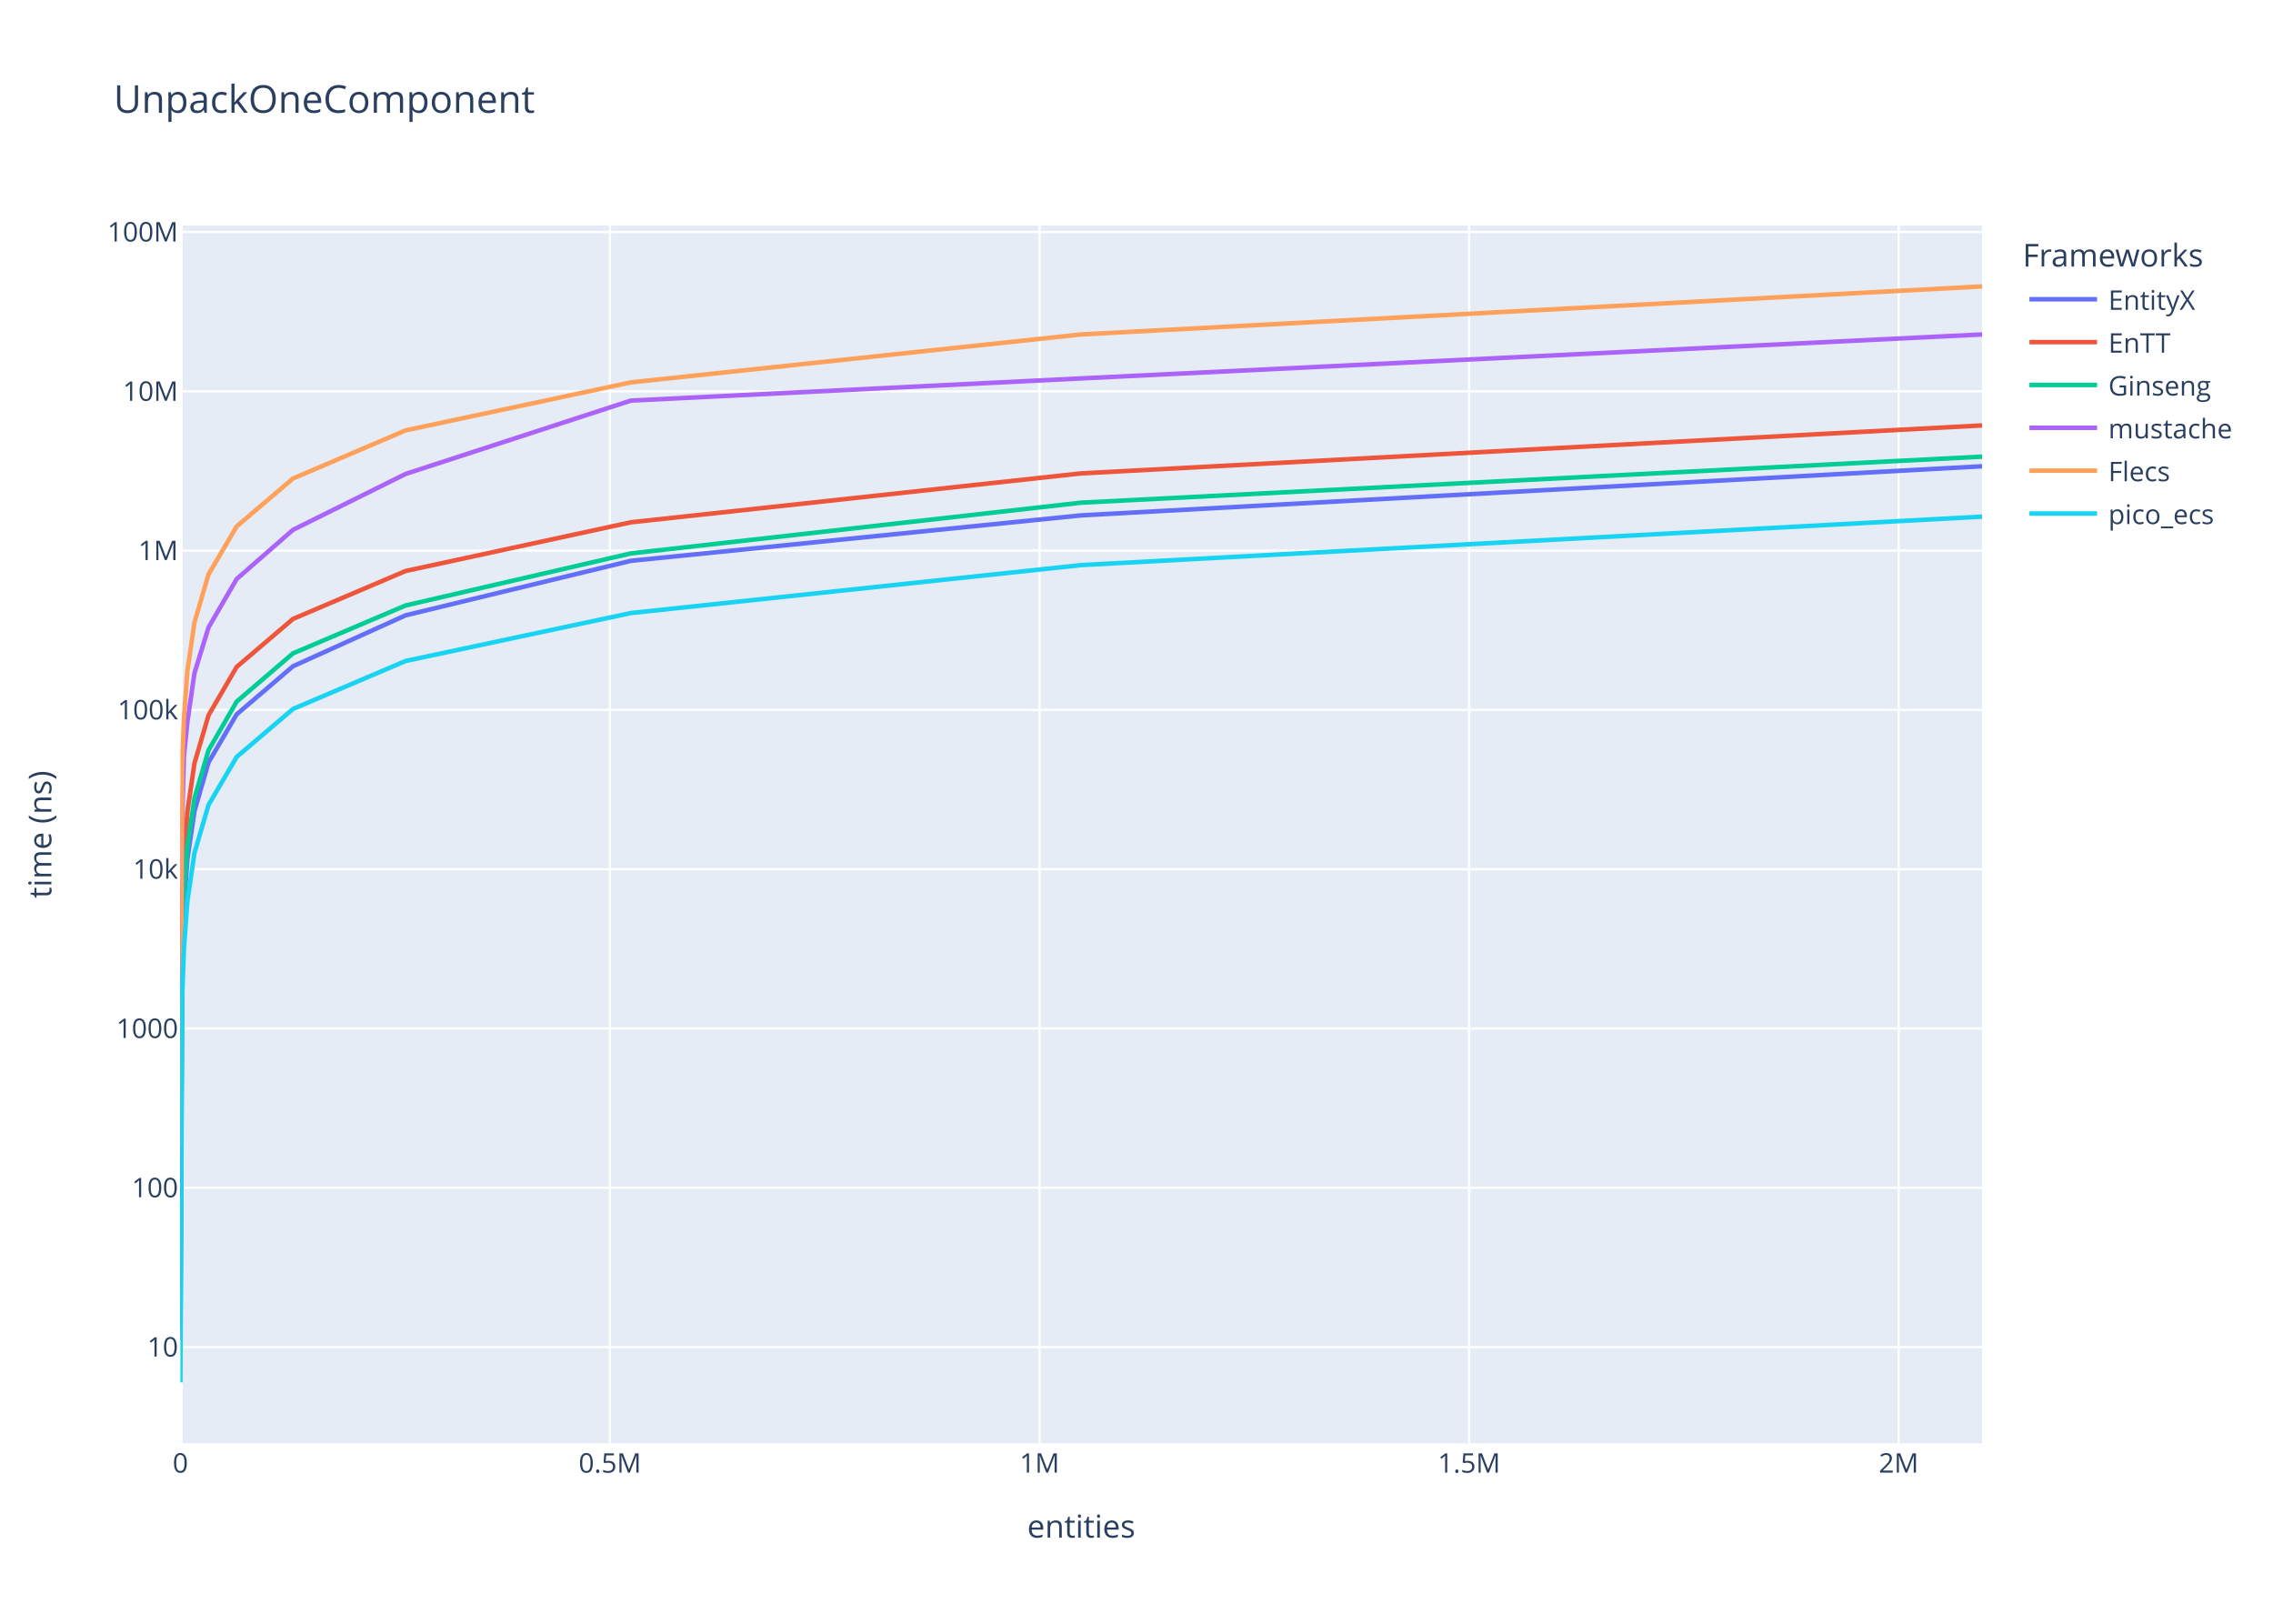
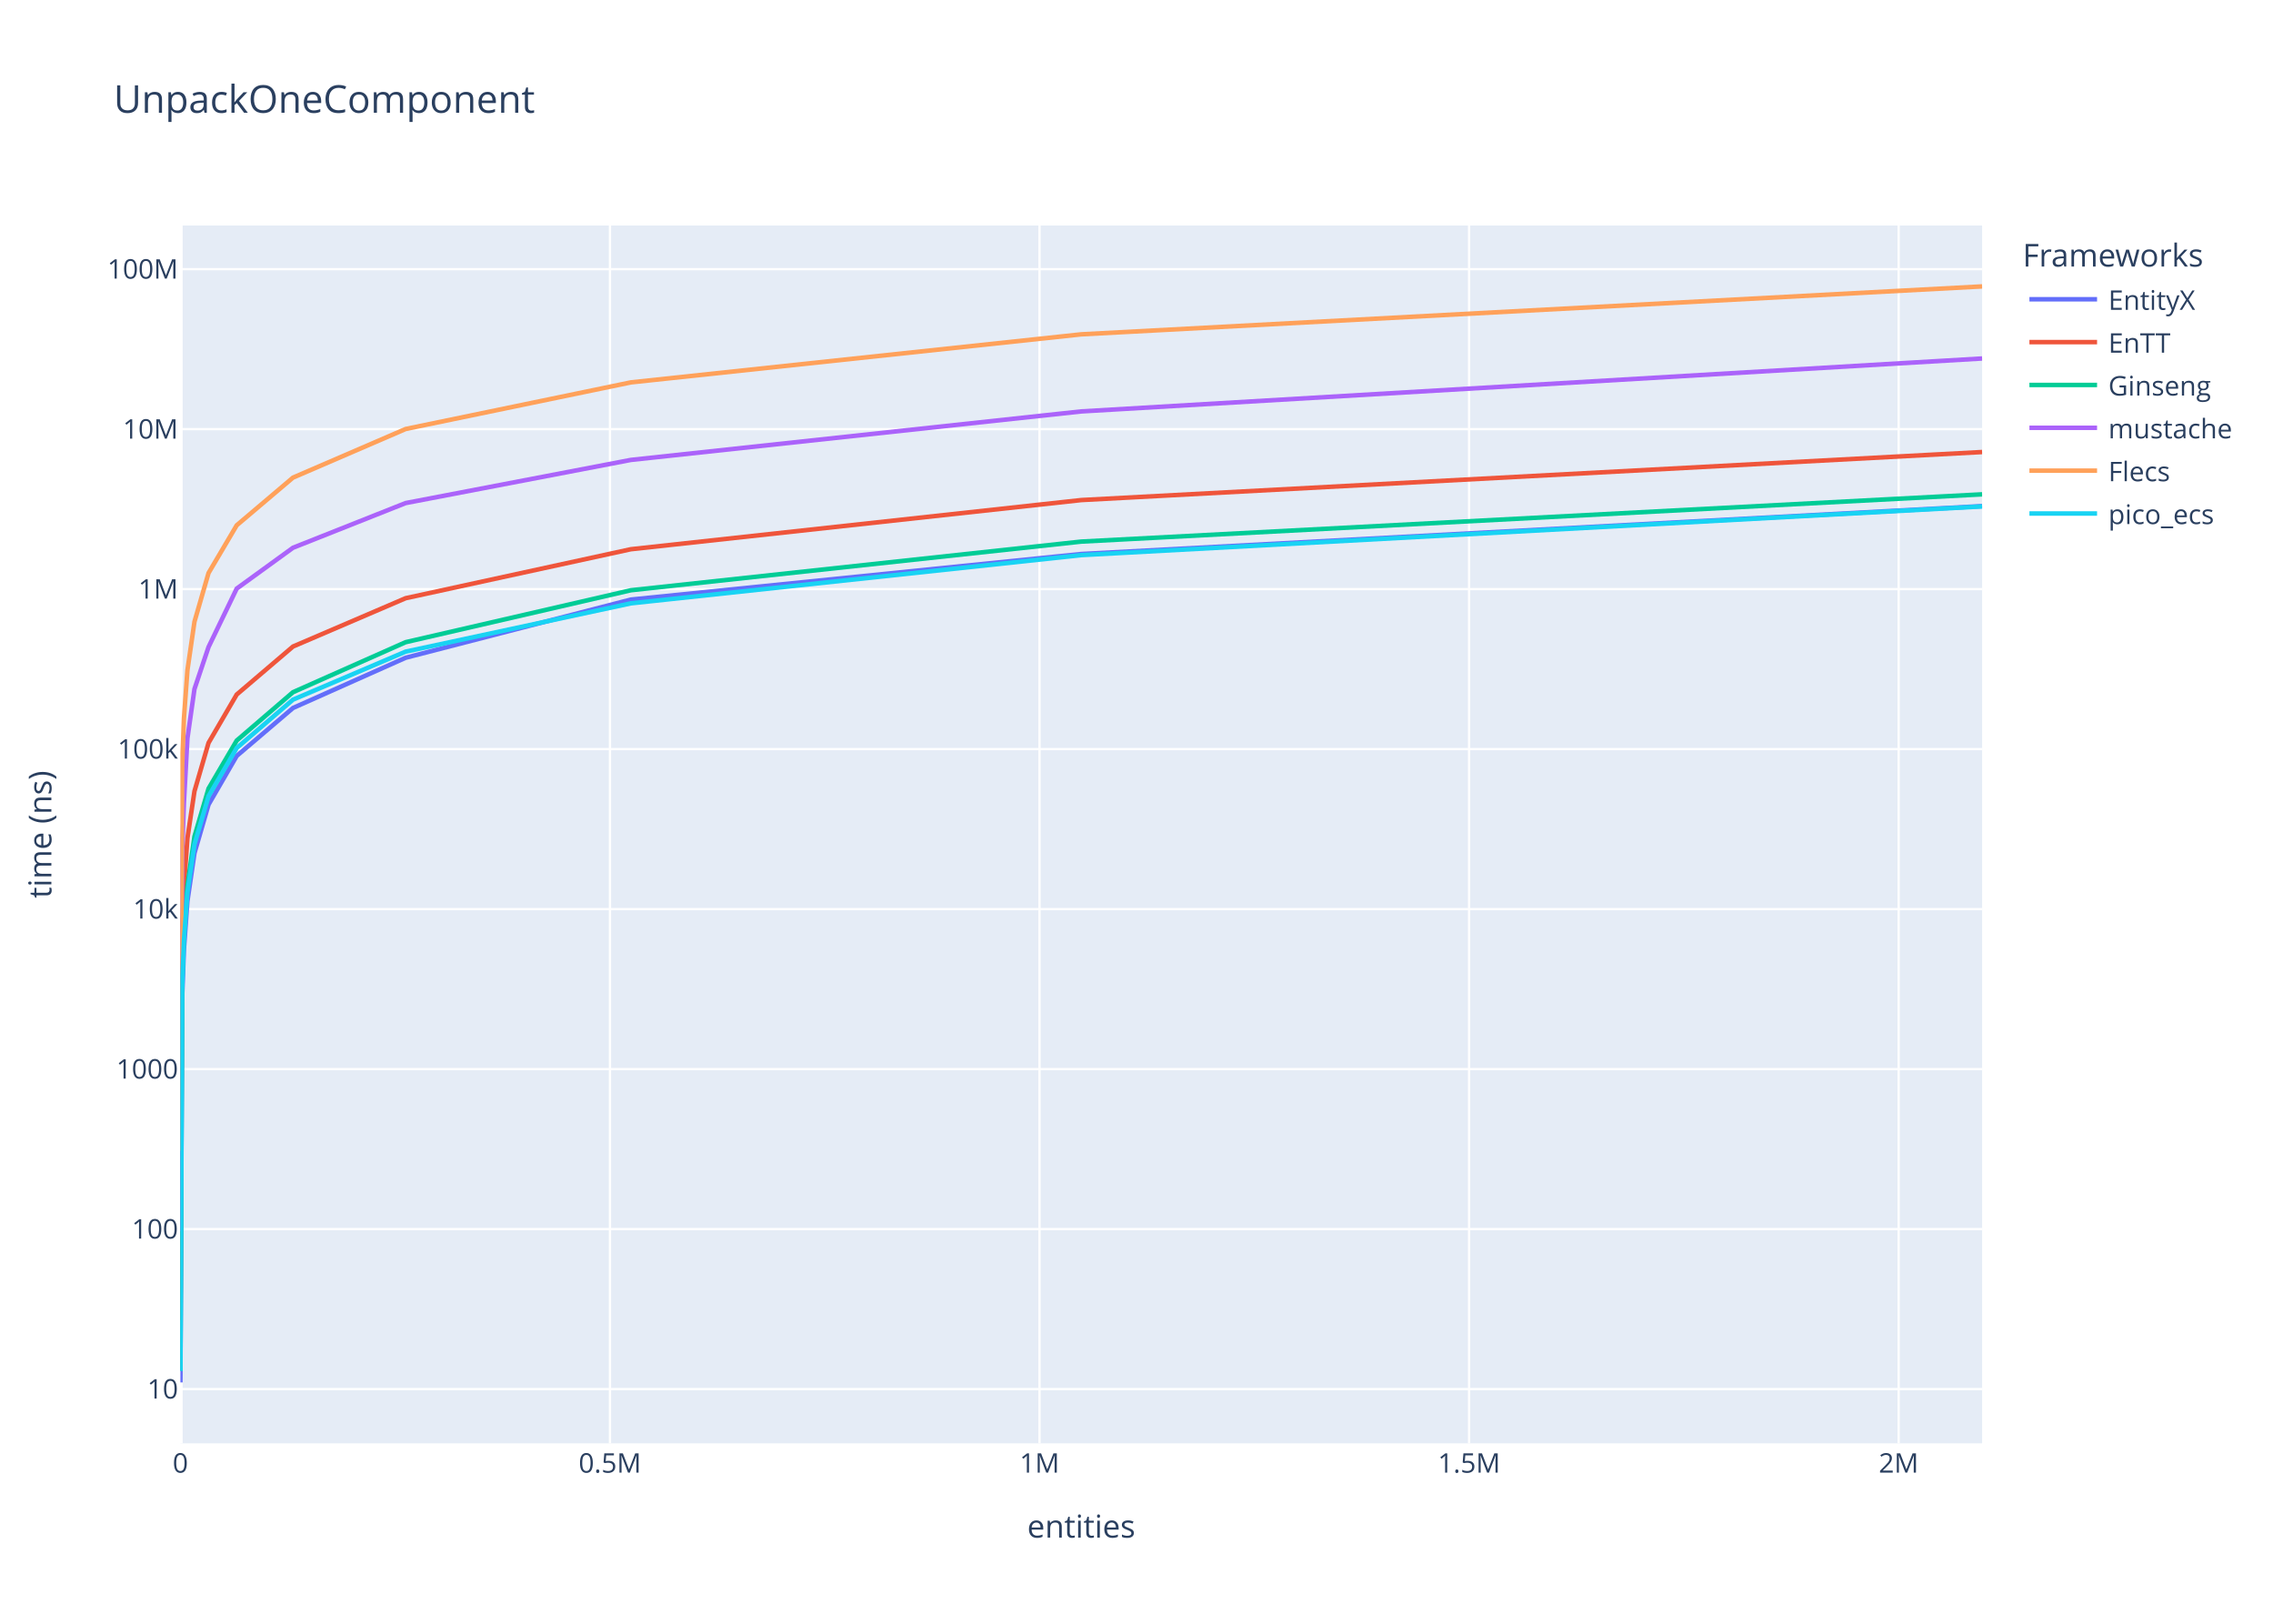
<svg xmlns="http://www.w3.org/2000/svg" class="main-svg" width="1008" height="720" style="" viewBox="0 0 1008 720">
  <rect x="0" y="0" width="1008" height="720" style="fill: rgb(255, 255, 255); fill-opacity: 1;" />
-   <defs id="defs-5fc0b3">
+   <defs id="defs-c33e0e">
    <g class="clips">
-       <clipPath id="clip5fc0b3xyplot" class="plotclip">
+       <clipPath id="clipc33e0exyplot" class="plotclip">
        <rect width="799" height="540" />
      </clipPath>
-       <clipPath class="axesclip" id="clip5fc0b3x">
+       <clipPath class="axesclip" id="clipc33e0ex">
        <rect x="80" y="0" width="799" height="720" />
      </clipPath>
-       <clipPath class="axesclip" id="clip5fc0b3y">
+       <clipPath class="axesclip" id="clipc33e0ey">
        <rect x="0" y="100" width="1008" height="540" />
      </clipPath>
-       <clipPath class="axesclip" id="clip5fc0b3xy">
+       <clipPath class="axesclip" id="clipc33e0exy">
        <rect x="80" y="100" width="799" height="540" />
      </clipPath>
    </g>
    <g class="gradients" />
    <g class="patterns" />
  </defs>
  <g class="bglayer">
    <rect class="bg" x="80" y="100" width="799" height="540" style="fill: rgb(229, 236, 246); fill-opacity: 1; stroke-width: 0;" />
  </g>
  <g class="layer-below">
    <g class="imagelayer" />
    <g class="shapelayer" />
  </g>
  <g class="cartesianlayer">
    <g class="subplot xy">
      <g class="layer-subplot">
        <g class="shapelayer" />
        <g class="imagelayer" />
      </g>
      <g class="minor-gridlayer">
        <g class="x" />
        <g class="y" />
      </g>
      <g class="gridlayer">
        <g class="x">
          <path class="xgrid crisp" transform="translate(270.5,0)" d="M0,100v540" style="stroke: rgb(255, 255, 255); stroke-opacity: 1; stroke-width: 1px;" />
          <path class="xgrid crisp" transform="translate(460.99,0)" d="M0,100v540" style="stroke: rgb(255, 255, 255); stroke-opacity: 1; stroke-width: 1px;" />
          <path class="xgrid crisp" transform="translate(651.49,0)" d="M0,100v540" style="stroke: rgb(255, 255, 255); stroke-opacity: 1; stroke-width: 1px;" />
          <path class="xgrid crisp" transform="translate(841.99,0)" d="M0,100v540" style="stroke: rgb(255, 255, 255); stroke-opacity: 1; stroke-width: 1px;" />
        </g>
        <g class="y">
-           <path class="ygrid crisp" transform="translate(0,597.33)" d="M80,0h799" style="stroke: rgb(255, 255, 255); stroke-opacity: 1; stroke-width: 1px;" />
-           <path class="ygrid crisp" transform="translate(0,526.69)" d="M80,0h799" style="stroke: rgb(255, 255, 255); stroke-opacity: 1; stroke-width: 1px;" />
-           <path class="ygrid crisp" transform="translate(0,456.06)" d="M80,0h799" style="stroke: rgb(255, 255, 255); stroke-opacity: 1; stroke-width: 1px;" />
-           <path class="ygrid crisp" transform="translate(0,385.42)" d="M80,0h799" style="stroke: rgb(255, 255, 255); stroke-opacity: 1; stroke-width: 1px;" />
-           <path class="ygrid crisp" transform="translate(0,314.79)" d="M80,0h799" style="stroke: rgb(255, 255, 255); stroke-opacity: 1; stroke-width: 1px;" />
-           <path class="ygrid crisp" transform="translate(0,244.15)" d="M80,0h799" style="stroke: rgb(255, 255, 255); stroke-opacity: 1; stroke-width: 1px;" />
-           <path class="ygrid crisp" transform="translate(0,173.52)" d="M80,0h799" style="stroke: rgb(255, 255, 255); stroke-opacity: 1; stroke-width: 1px;" />
-           <path class="ygrid crisp" transform="translate(0,102.88)" d="M80,0h799" style="stroke: rgb(255, 255, 255); stroke-opacity: 1; stroke-width: 1px;" />
+           <path class="ygrid crisp" transform="translate(0,615.94)" d="M80,0h799" style="stroke: rgb(255, 255, 255); stroke-opacity: 1; stroke-width: 1px;" />
+           <path class="ygrid crisp" transform="translate(0,545)" d="M80,0h799" style="stroke: rgb(255, 255, 255); stroke-opacity: 1; stroke-width: 1px;" />
+           <path class="ygrid crisp" transform="translate(0,474.06)" d="M80,0h799" style="stroke: rgb(255, 255, 255); stroke-opacity: 1; stroke-width: 1px;" />
+           <path class="ygrid crisp" transform="translate(0,403.12)" d="M80,0h799" style="stroke: rgb(255, 255, 255); stroke-opacity: 1; stroke-width: 1px;" />
+           <path class="ygrid crisp" transform="translate(0,332.17)" d="M80,0h799" style="stroke: rgb(255, 255, 255); stroke-opacity: 1; stroke-width: 1px;" />
+           <path class="ygrid crisp" transform="translate(0,261.23)" d="M80,0h799" style="stroke: rgb(255, 255, 255); stroke-opacity: 1; stroke-width: 1px;" />
+           <path class="ygrid crisp" transform="translate(0,190.29)" d="M80,0h799" style="stroke: rgb(255, 255, 255); stroke-opacity: 1; stroke-width: 1px;" />
+           <path class="ygrid crisp" transform="translate(0,119.35)" d="M80,0h799" style="stroke: rgb(255, 255, 255); stroke-opacity: 1; stroke-width: 1px;" />
        </g>
      </g>
      <g class="zerolinelayer">
        <path class="xzl zl crisp" transform="translate(80,0)" d="M0,100v540" style="stroke: rgb(255, 255, 255); stroke-opacity: 1; stroke-width: 2px;" />
      </g>
      <path class="xlines-below" />
      <path class="ylines-below" />
      <g class="overlines-below" />
      <g class="xaxislayer-below" />
      <g class="yaxislayer-below" />
      <g class="overaxes-below" />
-       <g class="plot" transform="translate(80,100)" clip-path="url(#clip5fc0b3xyplot)">
+       <g class="plot" transform="translate(80,100)" clip-path="url(#clipc33e0exyplot)">
        <g class="scatterlayer mlayer">
-           <g class="trace scatter trace5b9149" style="stroke-miterlimit: 2; opacity: 1;">
-             <g class="fills" />
-             <g class="errorbars" />
-             <g class="lines">
-               <path class="js-line" d="M0,494.41L0.78,321.95L1.56,302.1L3.12,280.78L6.24,259.69L12.48,238.04L24.97,216.74L49.94,195.43L99.88,172.84L199.75,148.68L399.5,128.52L799,106.75" style="vector-effect: non-scaling-stroke; fill: none; stroke: rgb(99, 110, 250); stroke-opacity: 1; stroke-width: 2px; opacity: 1;" />
-             </g>
-             <g class="points" />
-             <g class="text" />
-           </g>
-           <g class="trace scatter trace4db44e" style="stroke-miterlimit: 2; opacity: 1;">
-             <g class="fills" />
-             <g class="errorbars" />
-             <g class="lines">
-               <path class="js-line" d="M0,471.78L0.78,302.12L1.56,281.02L3.12,259.76L6.24,238.43L12.48,217.16L24.97,195.7L49.94,174.44L99.88,153.19L199.75,131.6L399.5,109.9L799,88.64" style="vector-effect: non-scaling-stroke; fill: none; stroke: rgb(239, 85, 59); stroke-opacity: 1; stroke-width: 2px; opacity: 1;" />
-             </g>
-             <g class="points" />
-             <g class="text" />
-           </g>
-           <g class="trace scatter tracea1b2a9" style="stroke-miterlimit: 2; opacity: 1;">
-             <g class="fills" />
-             <g class="errorbars" />
-             <g class="lines">
-               <path class="js-line" d="M0,489.28L0.78,317.68L1.56,296.42L3.12,275.14L6.24,253.95L12.48,232.66L24.97,211.09L49.94,189.71L99.88,168.47L199.75,145.39L399.5,122.89L799,102.48" style="vector-effect: non-scaling-stroke; fill: none; stroke: rgb(0, 204, 150); stroke-opacity: 1; stroke-width: 2px; opacity: 1;" />
-             </g>
-             <g class="points" />
-             <g class="text" />
-           </g>
-           <g class="trace scatter trace0b16c3" style="stroke-miterlimit: 2; opacity: 1;">
-             <g class="fills" />
-             <g class="errorbars" />
-             <g class="lines">
-               <path class="js-line" d="M0,428.27L0.78,263.85L1.56,235.59L3.12,220L6.24,198.48L12.48,178.2L24.97,156.72L49.94,134.94L99.88,110.15L199.75,77.63L399.5,67.79L799,48.3" style="vector-effect: non-scaling-stroke; fill: none; stroke: rgb(171, 99, 250); stroke-opacity: 1; stroke-width: 2px; opacity: 1;" />
-             </g>
-             <g class="points" />
-             <g class="text" />
-           </g>
-           <g class="trace scatter trace8c1ed9" style="stroke-miterlimit: 2; opacity: 1;">
-             <g class="fills" />
-             <g class="errorbars" />
-             <g class="lines">
-               <path class="js-line" d="M0,408.49L0.78,239.87L1.56,218.57L3.12,197.29L6.24,176L12.48,154.66L24.97,133.4L49.94,112.17L99.88,90.84L199.75,69.55L399.5,48.29L799,27" style="vector-effect: non-scaling-stroke; fill: none; stroke: rgb(255, 161, 90); stroke-opacity: 1; stroke-width: 2px; opacity: 1;" />
-             </g>
-             <g class="points" />
-             <g class="text" />
-           </g>
-           <g class="trace scatter trace3c41fa" style="stroke-miterlimit: 2; opacity: 1;">
-             <g class="fills" />
-             <g class="errorbars" />
-             <g class="lines">
-               <path class="js-line" d="M0,513L0.78,341.91L1.56,320.69L3.12,299.44L6.24,278.19L12.48,256.92L24.97,235.63L49.94,214.37L99.88,193.09L199.75,171.84L399.5,150.57L799,129.08" style="vector-effect: non-scaling-stroke; fill: none; stroke: rgb(25, 211, 243); stroke-opacity: 1; stroke-width: 2px; opacity: 1;" />
+           <g class="trace scatter tracea78c82" style="stroke-miterlimit: 2; opacity: 1;">
+             <g class="fills" />
+             <g class="errorbars" />
+             <g class="lines">
+               <path class="js-line" d="M0,513L0.78,342.34L1.56,321.07L3.12,299.51L6.24,278.28L12.48,256.77L24.97,235.2L49.94,213.93L99.88,191.66L199.75,165.87L399.5,145.66L799,124.42" style="vector-effect: non-scaling-stroke; fill: none; stroke: rgb(99, 110, 250); stroke-opacity: 1; stroke-width: 2px; opacity: 1;" />
+             </g>
+             <g class="points" />
+             <g class="text" />
+           </g>
+           <g class="trace scatter trace959189" style="stroke-miterlimit: 2; opacity: 1;">
+             <g class="fills" />
+             <g class="errorbars" />
+             <g class="lines">
+               <path class="js-line" d="M0,485.34L0.78,314.86L1.56,293.4L3.12,271.65L6.24,250.84L12.48,229.41L24.97,207.97L49.94,186.68L99.88,165.26L199.75,143.54L399.5,121.74L799,100.44" style="vector-effect: non-scaling-stroke; fill: none; stroke: rgb(239, 85, 59); stroke-opacity: 1; stroke-width: 2px; opacity: 1;" />
+             </g>
+             <g class="points" />
+             <g class="text" />
+           </g>
+           <g class="trace scatter tracee7f3fa" style="stroke-miterlimit: 2; opacity: 1;">
+             <g class="fills" />
+             <g class="errorbars" />
+             <g class="lines">
+               <path class="js-line" d="M0,507.85L0.78,335.03L1.56,313.77L3.12,292.61L6.24,270.91L12.48,249.67L24.97,228.38L49.94,206.93L99.88,184.76L199.75,161.73L399.5,140.15L799,119.2" style="vector-effect: non-scaling-stroke; fill: none; stroke: rgb(0, 204, 150); stroke-opacity: 1; stroke-width: 2px; opacity: 1;" />
+             </g>
+             <g class="points" />
+             <g class="text" />
+           </g>
+           <g class="trace scatter trace05874a" style="stroke-miterlimit: 2; opacity: 1;">
+             <g class="fills" />
+             <g class="errorbars" />
+             <g class="lines">
+               <path class="js-line" d="M0,445.93L0.78,277.43L1.56,256.1L3.12,227.36L6.24,205.51L12.48,186.9L24.97,161L49.94,142.88L99.88,123.07L199.75,103.94L399.5,82.43L799,58.96" style="vector-effect: non-scaling-stroke; fill: none; stroke: rgb(171, 99, 250); stroke-opacity: 1; stroke-width: 2px; opacity: 1;" />
+             </g>
+             <g class="points" />
+             <g class="text" />
+           </g>
+           <g class="trace scatter tracea8b19d" style="stroke-miterlimit: 2; opacity: 1;">
+             <g class="fills" />
+             <g class="errorbars" />
+             <g class="lines">
+               <path class="js-line" d="M0,410.24L0.78,239.72L1.56,218.62L3.12,197.16L6.24,175.67L12.48,154.09L24.97,132.93L49.94,111.78L99.88,90.23L199.75,69.56L399.5,48.25L799,27" style="vector-effect: non-scaling-stroke; fill: none; stroke: rgb(255, 161, 90); stroke-opacity: 1; stroke-width: 2px; opacity: 1;" />
+             </g>
+             <g class="points" />
+             <g class="text" />
+           </g>
+           <g class="trace scatter trace4ac4f1" style="stroke-miterlimit: 2; opacity: 1;">
+             <g class="fills" />
+             <g class="errorbars" />
+             <g class="lines">
+               <path class="js-line" d="M0,507.85L0.78,338.42L1.56,317.12L3.12,295.78L6.24,274.36L12.48,253.06L24.97,231.68L49.94,210.23L99.88,188.95L199.75,167.54L399.5,146.15L799,124.56" style="vector-effect: non-scaling-stroke; fill: none; stroke: rgb(25, 211, 243); stroke-opacity: 1; stroke-width: 2px; opacity: 1;" />
            </g>
            <g class="points" />
            <g class="text" />
          </g>
        </g>
      </g>
      <g class="overplot" />
      <path class="xlines-above crisp" d="M0,0" style="fill: none;" />
      <path class="ylines-above crisp" d="M0,0" style="fill: none;" />
      <g class="overlines-above" />
      <g class="xaxislayer-above">
        <g class="xtick">
          <text text-anchor="middle" x="0" y="653" transform="translate(80,0)" style="font-family: 'Open Sans', verdana, arial, sans-serif; font-size: 12px; fill: rgb(42, 63, 95); fill-opacity: 1; white-space: pre; opacity: 1;">0</text>
        </g>
        <g class="xtick">
          <text text-anchor="middle" x="0" y="653" style="font-family: 'Open Sans', verdana, arial, sans-serif; font-size: 12px; fill: rgb(42, 63, 95); fill-opacity: 1; white-space: pre; opacity: 1;" transform="translate(270.5,0)">0.5M</text>
        </g>
        <g class="xtick">
          <text text-anchor="middle" x="0" y="653" style="font-family: 'Open Sans', verdana, arial, sans-serif; font-size: 12px; fill: rgb(42, 63, 95); fill-opacity: 1; white-space: pre; opacity: 1;" transform="translate(460.99,0)">1M</text>
        </g>
        <g class="xtick">
          <text text-anchor="middle" x="0" y="653" style="font-family: 'Open Sans', verdana, arial, sans-serif; font-size: 12px; fill: rgb(42, 63, 95); fill-opacity: 1; white-space: pre; opacity: 1;" transform="translate(651.49,0)">1.5M</text>
        </g>
        <g class="xtick">
          <text text-anchor="middle" x="0" y="653" style="font-family: 'Open Sans', verdana, arial, sans-serif; font-size: 12px; fill: rgb(42, 63, 95); fill-opacity: 1; white-space: pre; opacity: 1;" transform="translate(841.99,0)">2M</text>
        </g>
      </g>
      <g class="yaxislayer-above">
        <g class="ytick">
-           <text text-anchor="end" x="79" y="4.2" transform="translate(0,597.33)" style="font-family: 'Open Sans', verdana, arial, sans-serif; font-size: 12px; fill: rgb(42, 63, 95); fill-opacity: 1; white-space: pre; opacity: 1;">10</text>
-         </g>
-         <g class="ytick">
-           <text text-anchor="end" x="79" y="4.2" style="font-family: 'Open Sans', verdana, arial, sans-serif; font-size: 12px; fill: rgb(42, 63, 95); fill-opacity: 1; white-space: pre; opacity: 1;" transform="translate(0,526.69)">100</text>
-         </g>
-         <g class="ytick">
-           <text text-anchor="end" x="79" y="4.2" style="font-family: 'Open Sans', verdana, arial, sans-serif; font-size: 12px; fill: rgb(42, 63, 95); fill-opacity: 1; white-space: pre; opacity: 1;" transform="translate(0,456.06)">1000</text>
-         </g>
-         <g class="ytick">
-           <text text-anchor="end" x="79" y="4.2" style="font-family: 'Open Sans', verdana, arial, sans-serif; font-size: 12px; fill: rgb(42, 63, 95); fill-opacity: 1; white-space: pre; opacity: 1;" transform="translate(0,385.42)">10k</text>
-         </g>
-         <g class="ytick">
-           <text text-anchor="end" x="79" y="4.2" style="font-family: 'Open Sans', verdana, arial, sans-serif; font-size: 12px; fill: rgb(42, 63, 95); fill-opacity: 1; white-space: pre; opacity: 1;" transform="translate(0,314.79)">100k</text>
-         </g>
-         <g class="ytick">
-           <text text-anchor="end" x="79" y="4.2" style="font-family: 'Open Sans', verdana, arial, sans-serif; font-size: 12px; fill: rgb(42, 63, 95); fill-opacity: 1; white-space: pre; opacity: 1;" transform="translate(0,244.15)">1M</text>
-         </g>
-         <g class="ytick">
-           <text text-anchor="end" x="79" y="4.2" style="font-family: 'Open Sans', verdana, arial, sans-serif; font-size: 12px; fill: rgb(42, 63, 95); fill-opacity: 1; white-space: pre; opacity: 1;" transform="translate(0,173.52)">10M</text>
-         </g>
-         <g class="ytick">
-           <text text-anchor="end" x="79" y="4.2" style="font-family: 'Open Sans', verdana, arial, sans-serif; font-size: 12px; fill: rgb(42, 63, 95); fill-opacity: 1; white-space: pre; opacity: 1;" transform="translate(0,102.88)">100M</text>
+           <text text-anchor="end" x="79" y="4.2" transform="translate(0,615.94)" style="font-family: 'Open Sans', verdana, arial, sans-serif; font-size: 12px; fill: rgb(42, 63, 95); fill-opacity: 1; white-space: pre; opacity: 1;">10</text>
+         </g>
+         <g class="ytick">
+           <text text-anchor="end" x="79" y="4.2" style="font-family: 'Open Sans', verdana, arial, sans-serif; font-size: 12px; fill: rgb(42, 63, 95); fill-opacity: 1; white-space: pre; opacity: 1;" transform="translate(0,545)">100</text>
+         </g>
+         <g class="ytick">
+           <text text-anchor="end" x="79" y="4.2" style="font-family: 'Open Sans', verdana, arial, sans-serif; font-size: 12px; fill: rgb(42, 63, 95); fill-opacity: 1; white-space: pre; opacity: 1;" transform="translate(0,474.06)">1000</text>
+         </g>
+         <g class="ytick">
+           <text text-anchor="end" x="79" y="4.2" style="font-family: 'Open Sans', verdana, arial, sans-serif; font-size: 12px; fill: rgb(42, 63, 95); fill-opacity: 1; white-space: pre; opacity: 1;" transform="translate(0,403.12)">10k</text>
+         </g>
+         <g class="ytick">
+           <text text-anchor="end" x="79" y="4.2" style="font-family: 'Open Sans', verdana, arial, sans-serif; font-size: 12px; fill: rgb(42, 63, 95); fill-opacity: 1; white-space: pre; opacity: 1;" transform="translate(0,332.17)">100k</text>
+         </g>
+         <g class="ytick">
+           <text text-anchor="end" x="79" y="4.2" style="font-family: 'Open Sans', verdana, arial, sans-serif; font-size: 12px; fill: rgb(42, 63, 95); fill-opacity: 1; white-space: pre; opacity: 1;" transform="translate(0,261.23)">1M</text>
+         </g>
+         <g class="ytick">
+           <text text-anchor="end" x="79" y="4.2" style="font-family: 'Open Sans', verdana, arial, sans-serif; font-size: 12px; fill: rgb(42, 63, 95); fill-opacity: 1; white-space: pre; opacity: 1;" transform="translate(0,190.29)">10M</text>
+         </g>
+         <g class="ytick">
+           <text text-anchor="end" x="79" y="4.2" style="font-family: 'Open Sans', verdana, arial, sans-serif; font-size: 12px; fill: rgb(42, 63, 95); fill-opacity: 1; white-space: pre; opacity: 1;" transform="translate(0,119.35)">100M</text>
        </g>
      </g>
      <g class="overaxes-above" />
    </g>
  </g>
  <g class="polarlayer" />
  <g class="smithlayer" />
  <g class="ternarylayer" />
  <g class="geolayer" />
  <g class="funnelarealayer" />
  <g class="pielayer" />
  <g class="iciclelayer" />
  <g class="treemaplayer" />
  <g class="sunburstlayer" />
  <g class="glimages" />
-   <defs id="topdefs-5fc0b3">
+   <defs id="topdefs-c33e0e">
    <g class="clips" />
-     <clipPath id="legend5fc0b3">
+     <clipPath id="legendc33e0e">
      <rect width="101" height="143" x="0" y="0" />
    </clipPath>
  </defs>
  <g class="layer-above">
    <g class="imagelayer" />
    <g class="shapelayer" />
  </g>
  <g class="infolayer">
    <g class="legend" pointer-events="all" transform="translate(894.98,100)">
      <rect class="bg" shape-rendering="crispEdges" width="101" height="143" x="0" y="0" style="stroke: rgb(68, 68, 68); stroke-opacity: 1; fill: rgb(255, 255, 255); fill-opacity: 1; stroke-width: 0px;" />
-       <g class="scrollbox" transform="" clip-path="url(#legend5fc0b3)">
+       <g class="scrollbox" transform="" clip-path="url(#legendc33e0e)">
        <text class="legendtitletext" text-anchor="start" x="2" y="18.2" style="font-family: 'Open Sans', verdana, arial, sans-serif; font-size: 14px; fill: rgb(42, 63, 95); fill-opacity: 1; white-space: pre;">Frameworks</text>
        <g class="groups" transform="">
          <g class="traces" transform="translate(0,32.7)" style="opacity: 1;">
            <text class="legendtext" text-anchor="start" x="40" y="4.68" style="font-family: 'Open Sans', verdana, arial, sans-serif; font-size: 12px; fill: rgb(42, 63, 95); fill-opacity: 1; white-space: pre;">EntityX</text>
            <g class="layers" style="opacity: 1;">
              <g class="legendfill" />
              <g class="legendlines">
                <path class="js-line" d="M5,0h30" style="fill: none; stroke: rgb(99, 110, 250); stroke-opacity: 1; stroke-width: 2px;" />
              </g>
              <g class="legendsymbols">
                <g class="legendpoints" />
              </g>
            </g>
            <rect class="legendtoggle" x="0" y="-9.5" width="95.25" height="19" style="fill: rgb(0, 0, 0); fill-opacity: 0;" />
          </g>
        </g>
        <g class="groups" transform="">
          <g class="traces" transform="translate(0,51.7)" style="opacity: 1;">
            <text class="legendtext" text-anchor="start" x="40" y="4.68" style="font-family: 'Open Sans', verdana, arial, sans-serif; font-size: 12px; fill: rgb(42, 63, 95); fill-opacity: 1; white-space: pre;">EnTT</text>
            <g class="layers" style="opacity: 1;">
              <g class="legendfill" />
              <g class="legendlines">
                <path class="js-line" d="M5,0h30" style="fill: none; stroke: rgb(239, 85, 59); stroke-opacity: 1; stroke-width: 2px;" />
              </g>
              <g class="legendsymbols">
                <g class="legendpoints" />
              </g>
            </g>
            <rect class="legendtoggle" x="0" y="-9.5" width="95.25" height="19" style="fill: rgb(0, 0, 0); fill-opacity: 0;" />
          </g>
        </g>
        <g class="groups" transform="">
          <g class="traces" transform="translate(0,70.7)" style="opacity: 1;">
            <text class="legendtext" text-anchor="start" x="40" y="4.68" style="font-family: 'Open Sans', verdana, arial, sans-serif; font-size: 12px; fill: rgb(42, 63, 95); fill-opacity: 1; white-space: pre;">Ginseng</text>
            <g class="layers" style="opacity: 1;">
              <g class="legendfill" />
              <g class="legendlines">
                <path class="js-line" d="M5,0h30" style="fill: none; stroke: rgb(0, 204, 150); stroke-opacity: 1; stroke-width: 2px;" />
              </g>
              <g class="legendsymbols">
                <g class="legendpoints" />
              </g>
            </g>
            <rect class="legendtoggle" x="0" y="-9.5" width="95.25" height="19" style="fill: rgb(0, 0, 0); fill-opacity: 0;" />
          </g>
        </g>
        <g class="groups" transform="">
          <g class="traces" transform="translate(0,89.7)" style="opacity: 1;">
            <text class="legendtext" text-anchor="start" x="40" y="4.68" style="font-family: 'Open Sans', verdana, arial, sans-serif; font-size: 12px; fill: rgb(42, 63, 95); fill-opacity: 1; white-space: pre;">mustache</text>
            <g class="layers" style="opacity: 1;">
              <g class="legendfill" />
              <g class="legendlines">
                <path class="js-line" d="M5,0h30" style="fill: none; stroke: rgb(171, 99, 250); stroke-opacity: 1; stroke-width: 2px;" />
              </g>
              <g class="legendsymbols">
                <g class="legendpoints" />
              </g>
            </g>
            <rect class="legendtoggle" x="0" y="-9.5" width="95.25" height="19" style="fill: rgb(0, 0, 0); fill-opacity: 0;" />
          </g>
        </g>
        <g class="groups" transform="">
          <g class="traces" transform="translate(0,108.7)" style="opacity: 1;">
            <text class="legendtext" text-anchor="start" x="40" y="4.68" style="font-family: 'Open Sans', verdana, arial, sans-serif; font-size: 12px; fill: rgb(42, 63, 95); fill-opacity: 1; white-space: pre;">Flecs</text>
            <g class="layers" style="opacity: 1;">
              <g class="legendfill" />
              <g class="legendlines">
                <path class="js-line" d="M5,0h30" style="fill: none; stroke: rgb(255, 161, 90); stroke-opacity: 1; stroke-width: 2px;" />
              </g>
              <g class="legendsymbols">
                <g class="legendpoints" />
              </g>
            </g>
            <rect class="legendtoggle" x="0" y="-9.5" width="95.25" height="19" style="fill: rgb(0, 0, 0); fill-opacity: 0;" />
          </g>
        </g>
        <g class="groups" transform="">
          <g class="traces" transform="translate(0,127.7)" style="opacity: 1;">
            <text class="legendtext" text-anchor="start" x="40" y="4.68" style="font-family: 'Open Sans', verdana, arial, sans-serif; font-size: 12px; fill: rgb(42, 63, 95); fill-opacity: 1; white-space: pre;">pico_ecs</text>
            <g class="layers" style="opacity: 1;">
              <g class="legendfill" />
              <g class="legendlines">
                <path class="js-line" d="M5,0h30" style="fill: none; stroke: rgb(25, 211, 243); stroke-opacity: 1; stroke-width: 2px;" />
              </g>
              <g class="legendsymbols">
                <g class="legendpoints" />
              </g>
            </g>
            <rect class="legendtoggle" x="0" y="-9.5" width="95.25" height="19" style="fill: rgb(0, 0, 0); fill-opacity: 0;" />
          </g>
        </g>
      </g>
      <rect class="scrollbar" rx="20" ry="3" width="0" height="0" x="0" y="0" style="fill: rgb(128, 139, 164); fill-opacity: 1;" />
    </g>
    <g class="g-gtitle">
      <text class="gtitle" x="50.4" y="50" text-anchor="start" dy="0em" style="font-family: 'Open Sans', verdana, arial, sans-serif; font-size: 17px; fill: rgb(42, 63, 95); opacity: 1; font-weight: normal; white-space: pre;">UnpackOneComponent</text>
    </g>
    <g class="g-xtitle">
      <text class="xtitle" x="479.5" y="681.8" text-anchor="middle" style="font-family: 'Open Sans', verdana, arial, sans-serif; font-size: 14px; fill: rgb(42, 63, 95); opacity: 1; font-weight: normal; white-space: pre;">entities</text>
    </g>
    <g class="g-ytitle">
      <text class="ytitle" transform="rotate(-90,22.77813,370)" x="22.778" y="370" text-anchor="middle" style="font-family: 'Open Sans', verdana, arial, sans-serif; font-size: 14px; fill: rgb(42, 63, 95); opacity: 1; font-weight: normal; white-space: pre;">time (ns)</text>
    </g>
  </g>
</svg>
